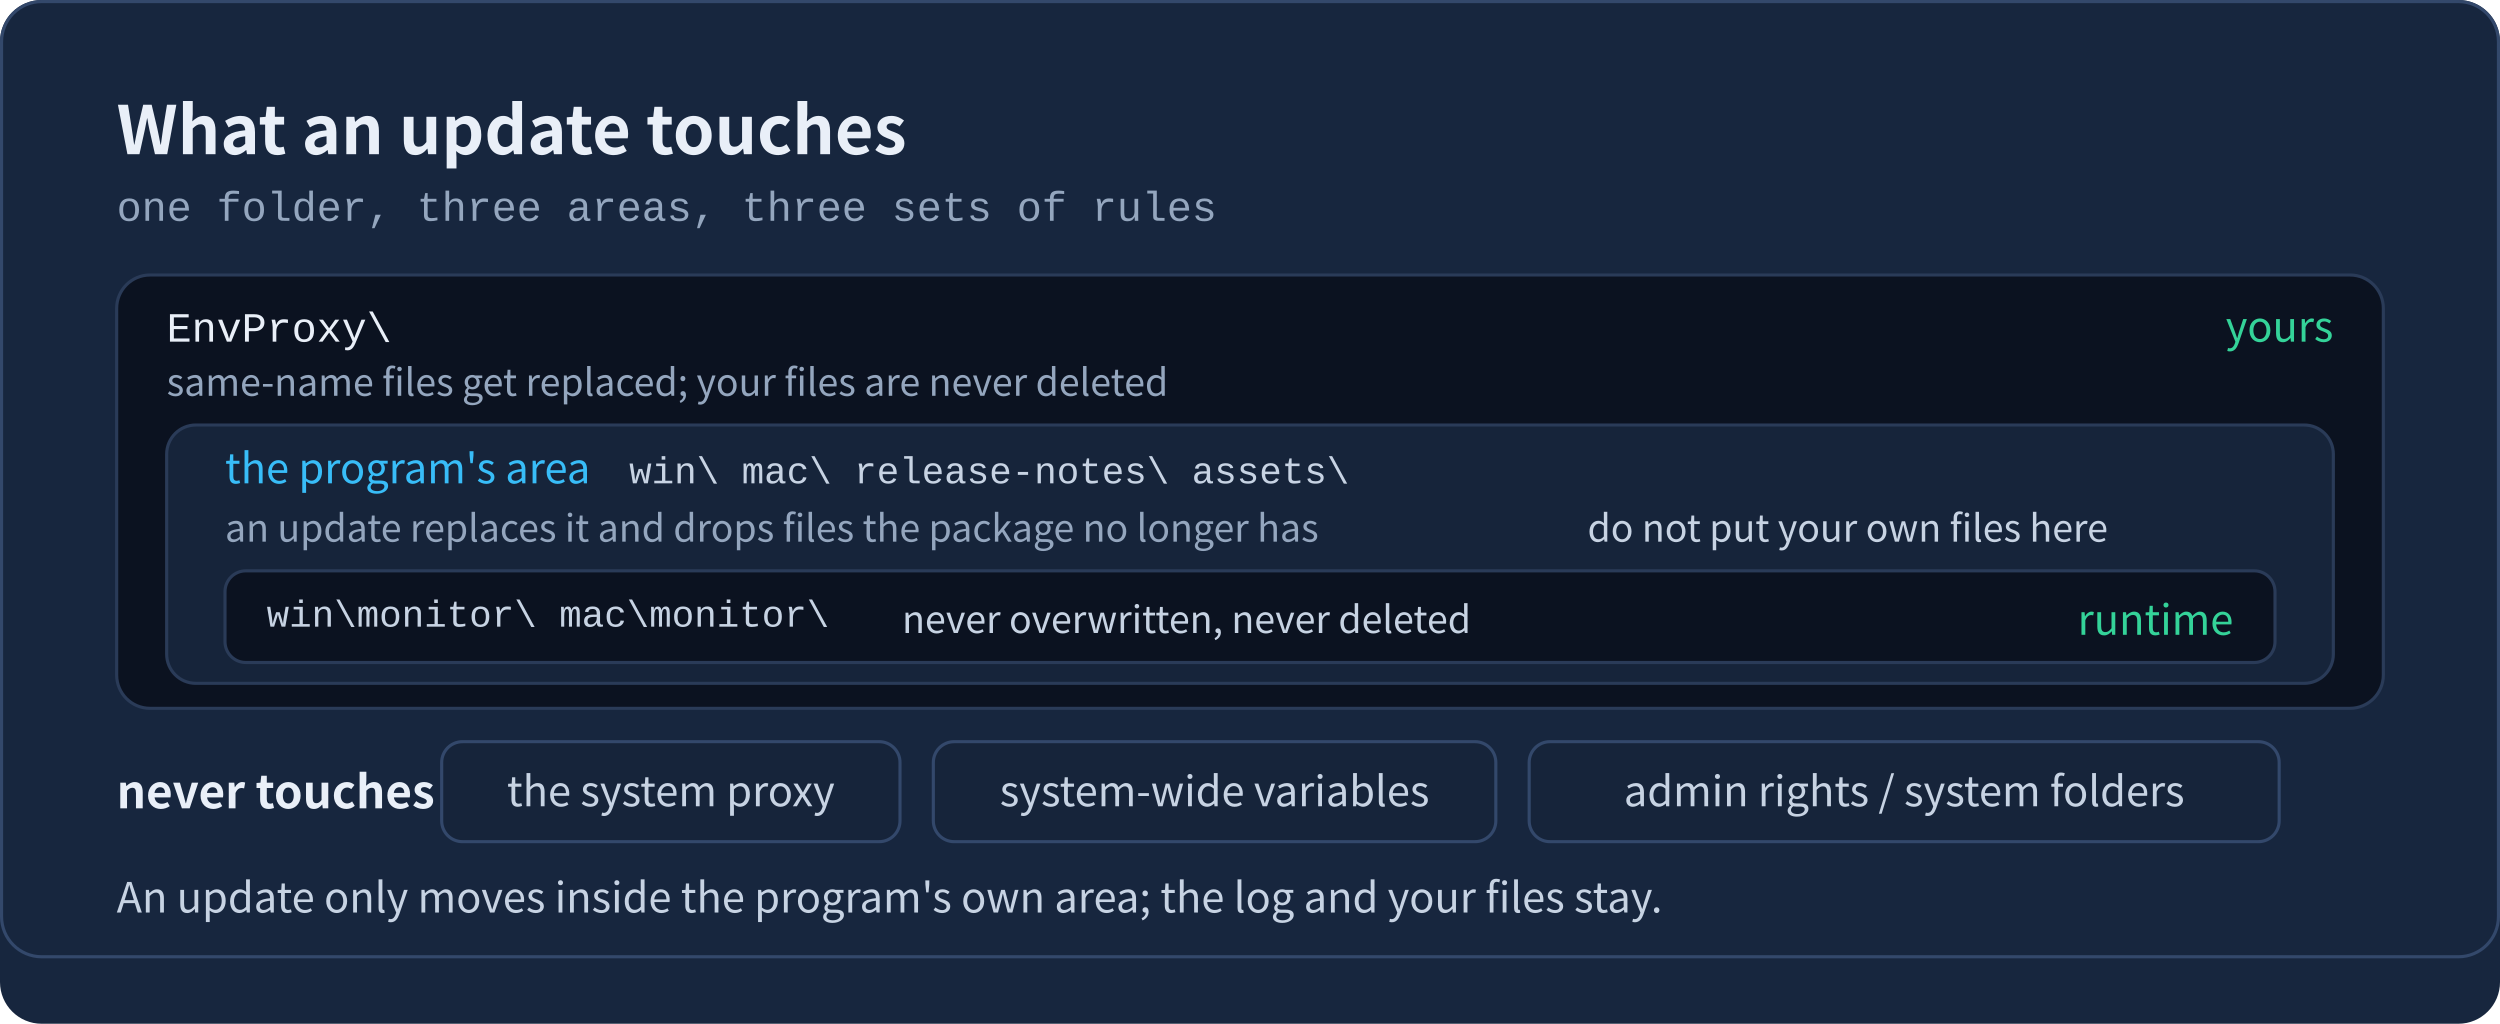
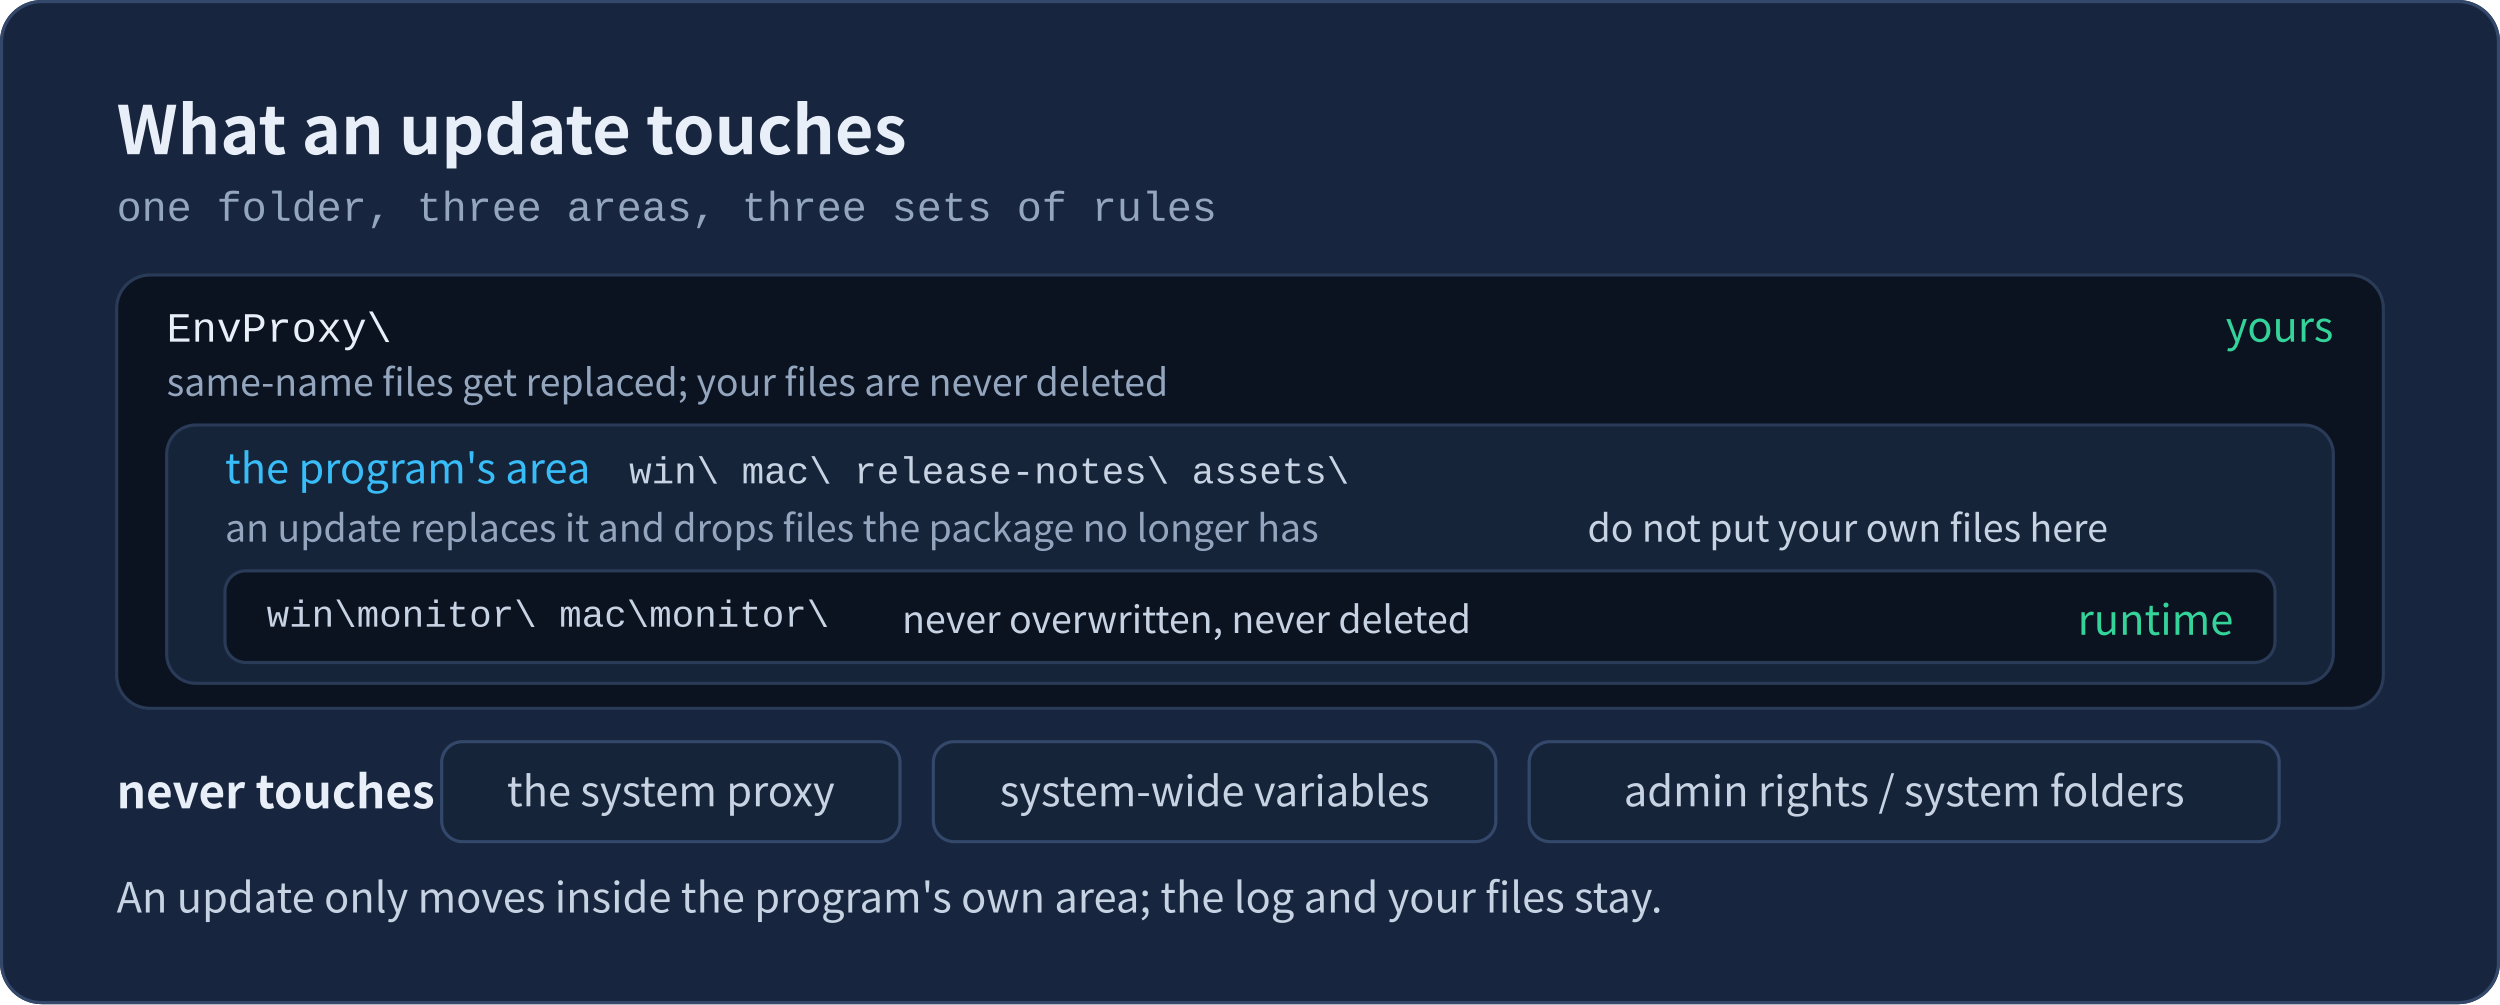
- <svg xmlns="http://www.w3.org/2000/svg" width="1200" height="491.4" viewBox="0 0 1200 491.4" role="img" aria-labelledby="boundaryTitle boundaryDesc">
-   <rect width="1200" height="491.4" rx="20" fill="#17263E" />
-   <rect x="0.75" y="0.75" width="1198.5" height="458.5" rx="19.25" fill="none" stroke="#33486B" stroke-width="1.5" />
-   <g id="heading" font-family="-apple-system, BlinkMacSystemFont, 'Segoe UI', 'PingFang SC', 'Noto Sans CJK SC', sans-serif">
+ <svg xmlns="http://www.w3.org/2000/svg" width="1200" height="482" viewBox="0 0 1200 482" role="img" aria-labelledby="boundaryTitle boundaryDesc" font-family="-apple-system, BlinkMacSystemFont, 'Segoe UI', 'PingFang SC', 'Noto Sans CJK SC', sans-serif">
+   <rect width="1200" height="482" rx="20" fill="#17263E" />
+   <rect x="0.75" y="0.75" width="1198.5" height="480.5" rx="19.25" fill="none" stroke="#33486B" stroke-width="1.5" />
+   <g id="heading">
    <text x="56" y="74" font-size="32" font-weight="700" fill="#E9EFF8">What an update touches</text>
    <text x="56" y="106" font-family="ui-monospace, SFMono-Regular, Menlo, Consolas, 'Liberation Mono', monospace" font-size="20" fill="#94A6BE">one folder, three areas, three sets of rules</text>
  </g>
-   <g id="folder" font-family="-apple-system, BlinkMacSystemFont, 'Segoe UI', 'PingFang SC', 'Noto Sans CJK SC', sans-serif">
+   <g id="folder">
    <rect x="56" y="132" width="1088" height="208" rx="16" fill="#0B1220" stroke="#2A3B58" stroke-width="1.5" />
    <text x="80" y="164" font-family="ui-monospace, SFMono-Regular, Menlo, Consolas, 'Liberation Mono', monospace" font-size="20" fill="#E9EFF8">EnvProxy\</text>
    <text x="1120" y="164" font-size="20" fill="#34D399" text-anchor="end">yours</text>
    <text x="80" y="190" font-size="18" fill="#94A6BE">same-name files get replaced; your files are never deleted</text>
    <rect x="80" y="204" width="1040" height="124" rx="14" fill="#16243A" stroke="#2A3B58" stroke-width="1.5" />
    <text x="108" y="232" font-size="20" fill="#38BDF8">the program's area</text>
    <text x="302" y="232" font-family="ui-monospace, SFMono-Regular, Menlo, Consolas, 'Liberation Mono', monospace" font-size="18" fill="#C7D3E3">win\  mac\  release-notes\  assets\</text>
    <text x="108" y="260" font-size="18" fill="#94A6BE">an update replaces it and drops files the package no longer has</text>
    <text x="762" y="260" font-size="18" fill="#C7D3E3">do not put your own files here</text>
    <rect x="108" y="274" width="984" height="44" rx="10" fill="#0B1220" stroke="#2A3B58" stroke-width="1.5" />
    <text x="128" y="296" dominant-baseline="central" font-family="ui-monospace, SFMono-Regular, Menlo, Consolas, 'Liberation Mono', monospace" font-size="18" fill="#C7D3E3">win\monitor\  mac\monitor\</text>
    <text x="433" y="296" dominant-baseline="central" font-size="18" fill="#C7D3E3">never overwritten, never deleted</text>
    <text x="1072" y="296" dominant-baseline="central" font-size="20" fill="#34D399" text-anchor="end">runtime</text>
  </g>
-   <g id="never" font-family="-apple-system, BlinkMacSystemFont, 'Segoe UI', 'PingFang SC', 'Noto Sans CJK SC', sans-serif">
+   <g id="never">
    <text x="56" y="388" font-size="22" font-weight="700" fill="#E9EFF8">never touches</text>
    <rect x="212" y="356" width="220" height="48" rx="10" fill="#16243A" stroke="#33486B" stroke-width="1.5" />
    <text x="322" y="387" font-size="20" fill="#C7D3E3" text-anchor="middle">the system proxy</text>
    <rect x="448" y="356" width="270" height="48" rx="10" fill="#16243A" stroke="#33486B" stroke-width="1.5" />
    <text x="583" y="387" font-size="20" fill="#C7D3E3" text-anchor="middle">system-wide variables</text>
    <rect x="734" y="356" width="360" height="48" rx="10" fill="#16243A" stroke="#33486B" stroke-width="1.5" />
    <text x="914" y="387" font-size="20" fill="#C7D3E3" text-anchor="middle">admin rights / system folders</text>
  </g>
-   <text x="56" y="438" font-family="-apple-system, BlinkMacSystemFont, 'Segoe UI', 'PingFang SC', 'Noto Sans CJK SC', sans-serif" font-size="20" fill="#C7D3E3">An update only moves inside the program's own area; the log and your files stay.</text>
+   <text x="56" y="438" font-size="20" fill="#C7D3E3">An update only moves inside the program's own area; the log and your files stay.</text>
</svg>
